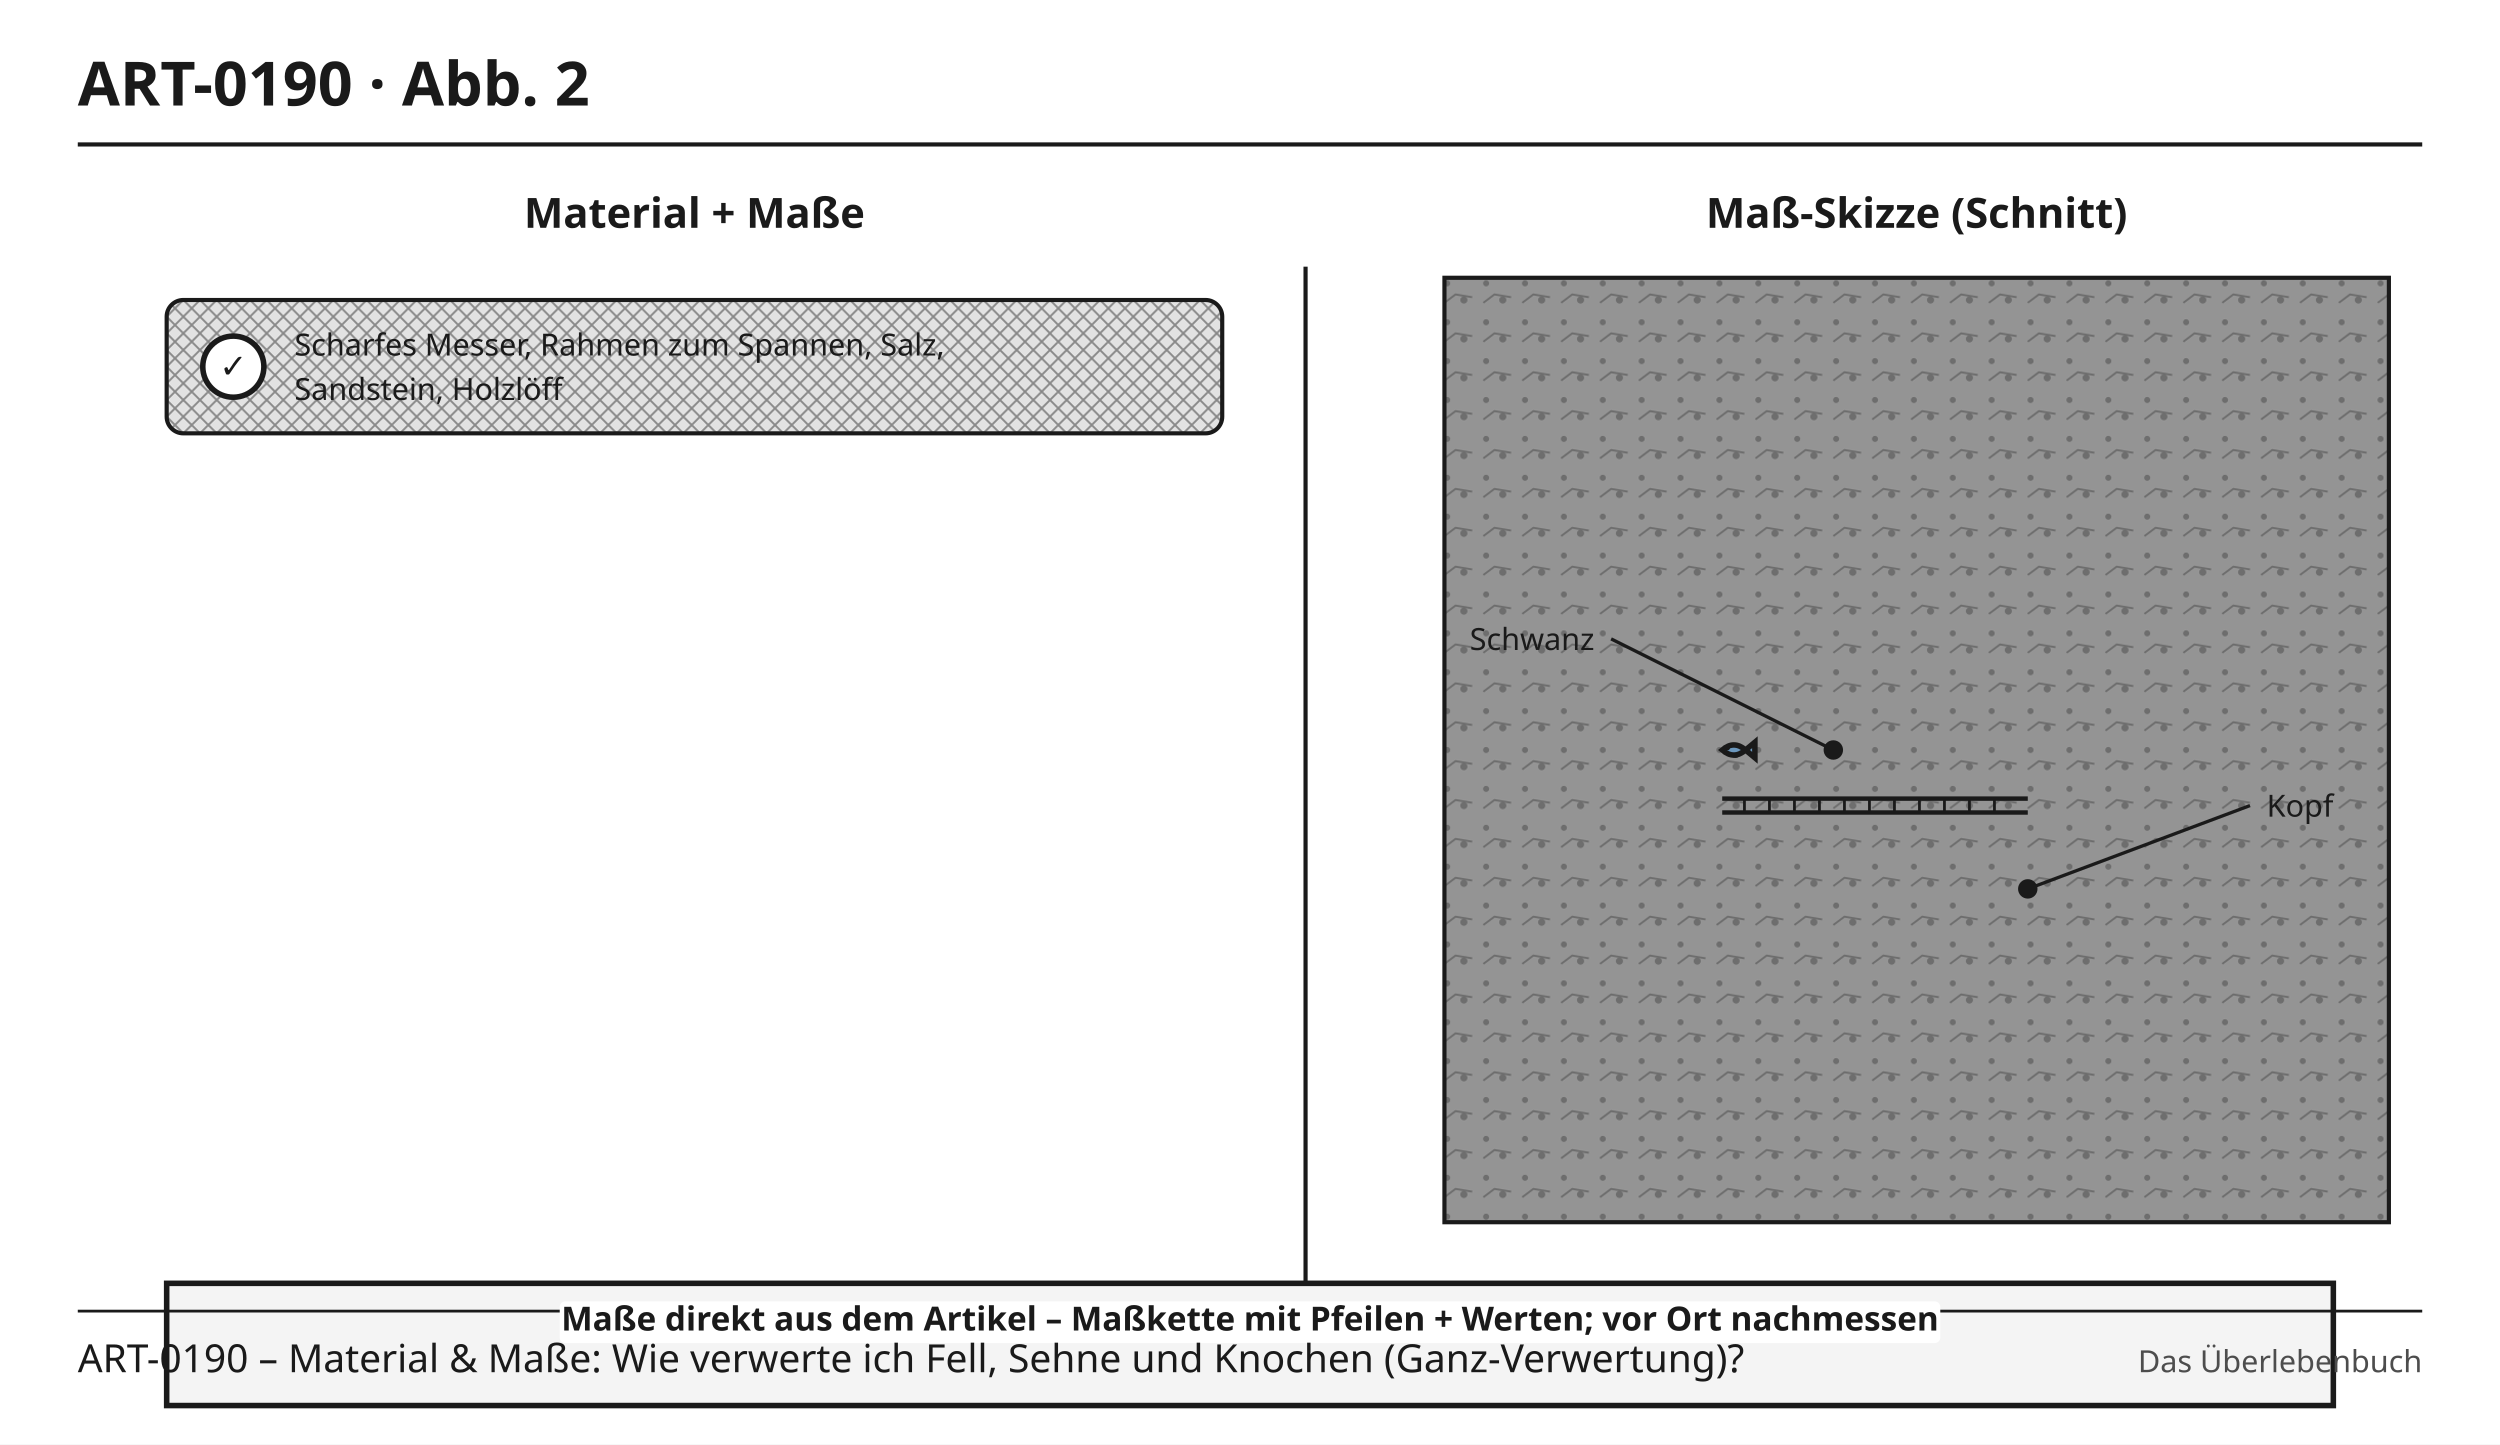
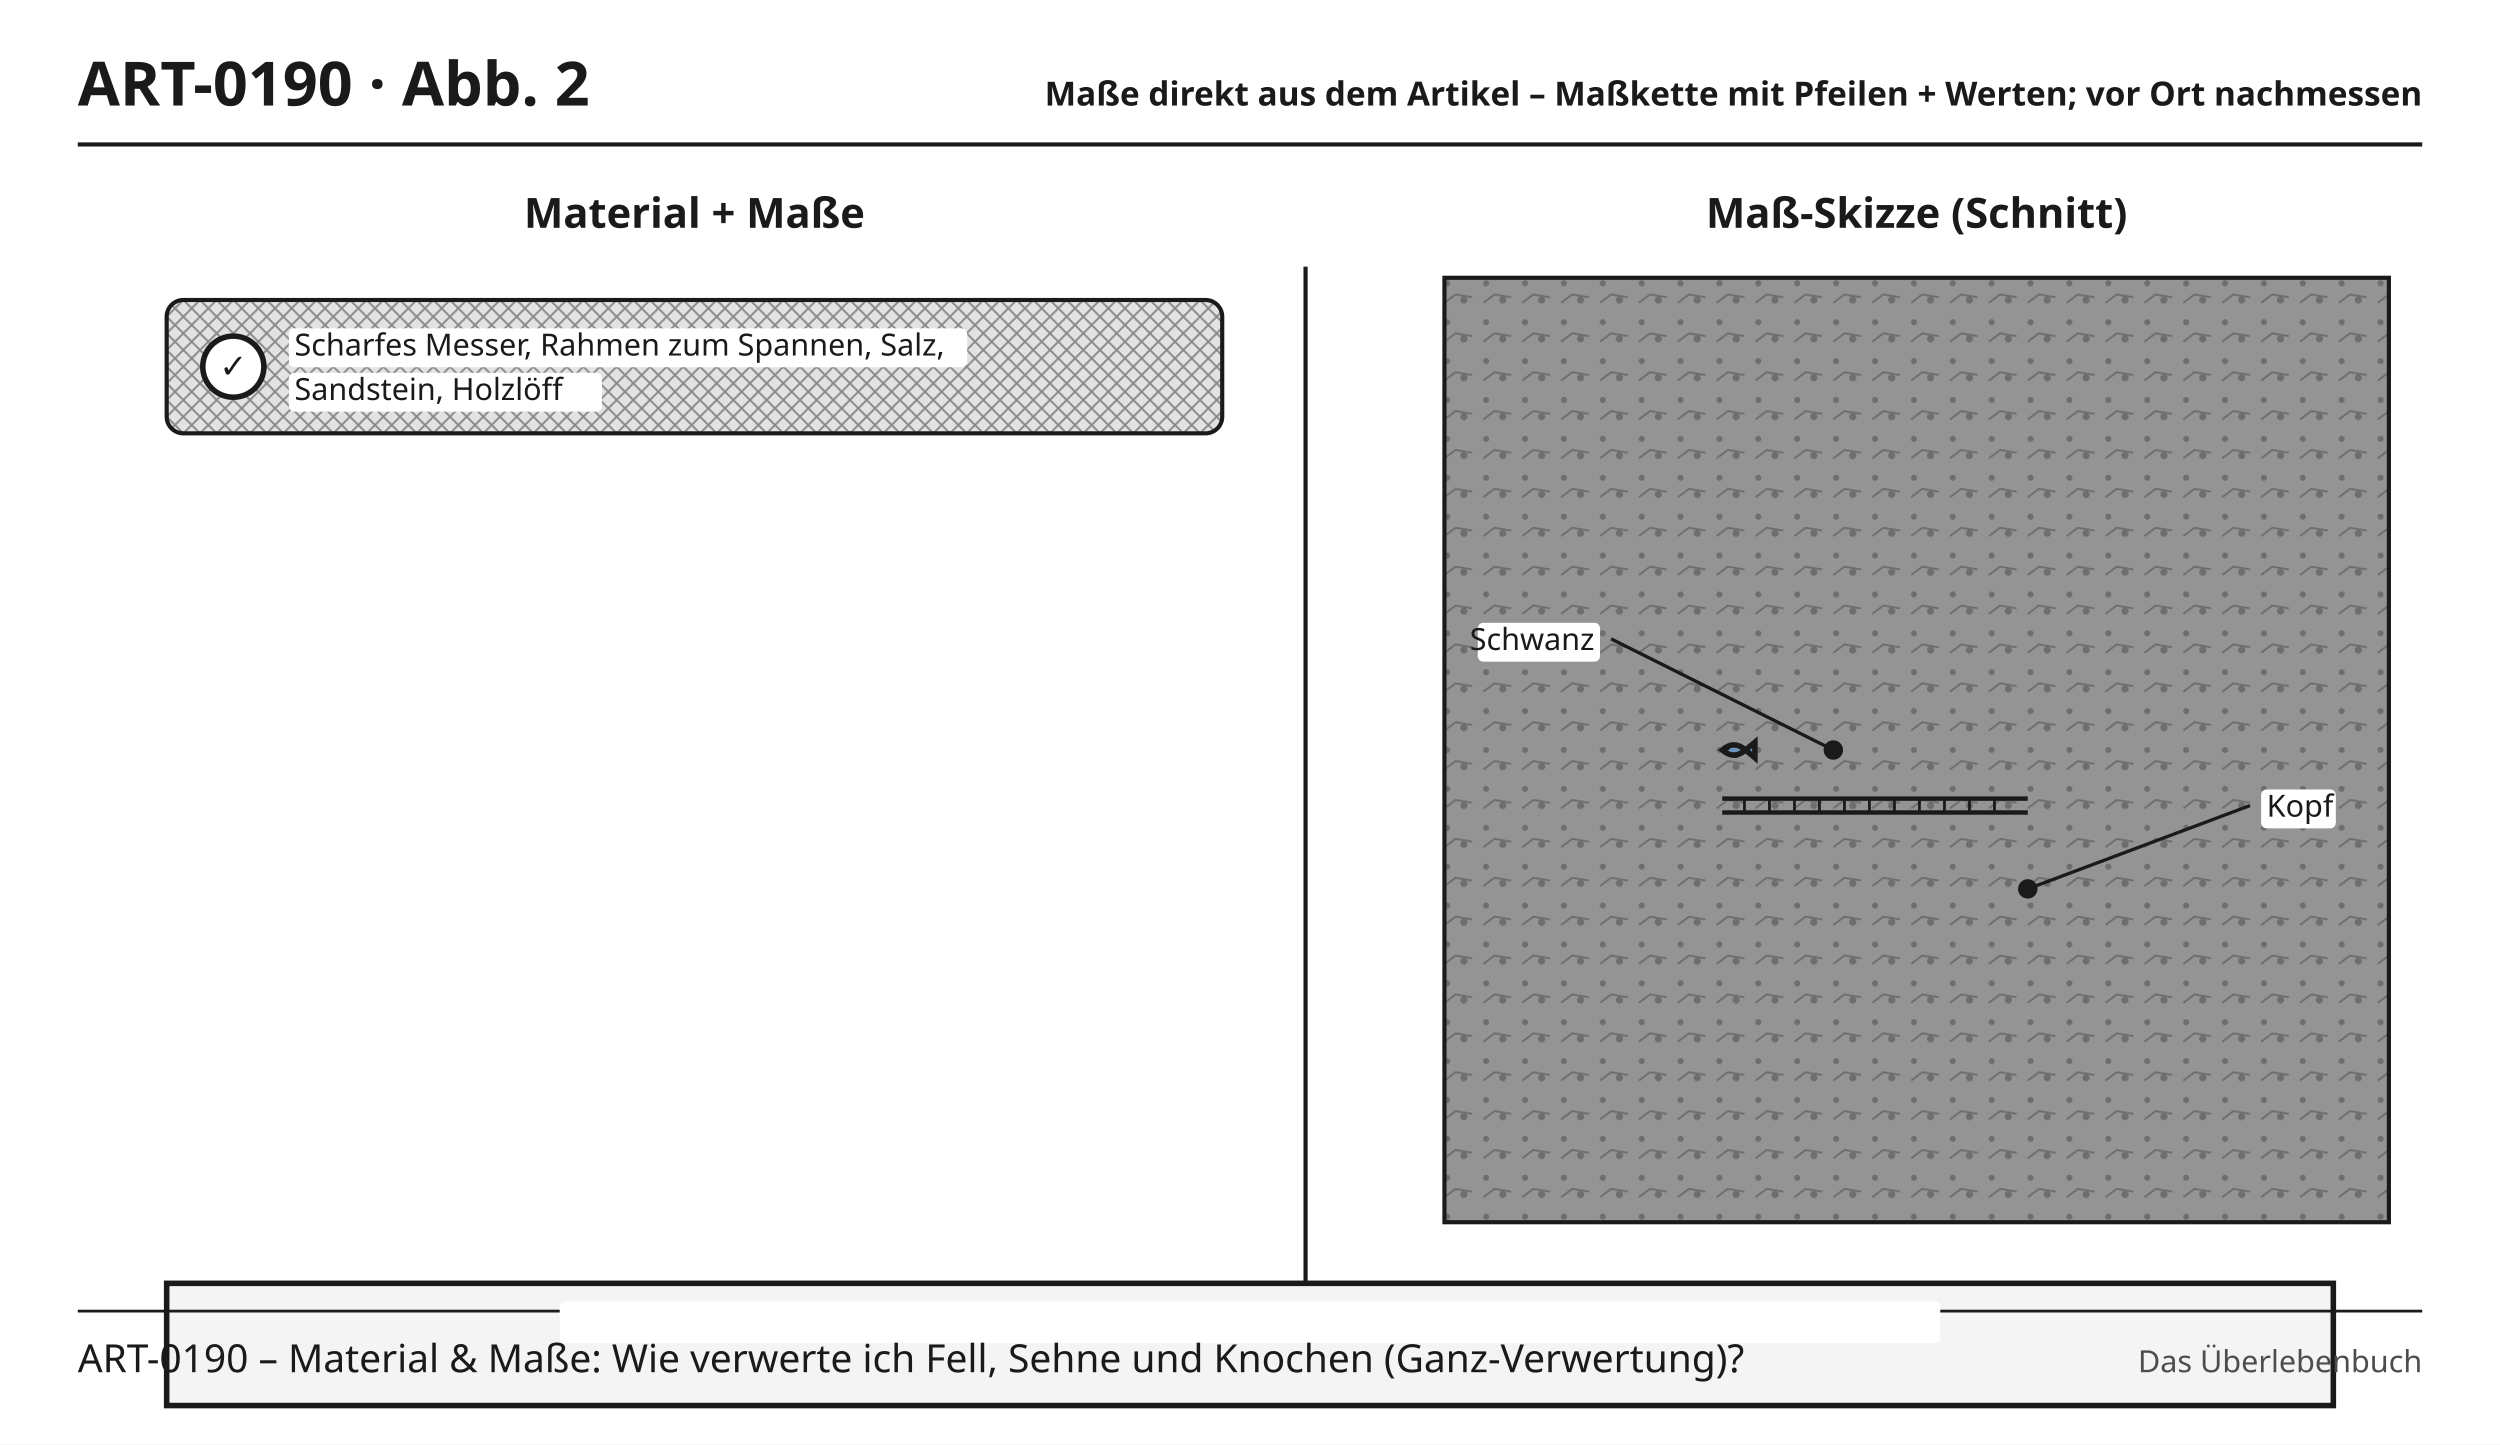
<svg xmlns="http://www.w3.org/2000/svg" viewBox="0 0 900 520" role="img" aria-label="ART-0190 · Abb. 2 – ART-0190 – Material &amp; Maße: Wie verwerte ich Fell, Sehne und Knochen (Ganz-Verwertung)?">
  <defs>
    <marker id="ah" markerWidth="10" markerHeight="8" refX="9" refY="4" orient="auto">
      <path d="M0 0 L10 4 L0 8 z" fill="#1a1a1a" />
    </marker>
    <marker id="ahs" markerWidth="10" markerHeight="8" refX="1" refY="4" orient="auto">
      <path d="M10 0 L0 4 L10 8 z" fill="#1a1a1a" />
    </marker>
    <pattern id="hatch" width="8" height="8" patternTransform="rotate(45)" patternUnits="userSpaceOnUse">
      <line x1="0" y1="0" x2="0" y2="8" stroke="#6e6e6e" stroke-width="1.6" />
    </pattern>
    <pattern id="cross" width="8" height="8" patternUnits="userSpaceOnUse">
      <path d="M0 0 L8 8 M8 0 L0 8" stroke="#8a8a8a" stroke-width="1" />
    </pattern>
    <pattern id="dots" width="7" height="7" patternUnits="userSpaceOnUse">
      <circle cx="2" cy="2" r="1.4" fill="#6e6e6e" />
    </pattern>
    <pattern id="wtr" width="24" height="12" patternUnits="userSpaceOnUse">
      <rect width="24" height="12" fill="#6b97bd" />
      <path d="M0 8 q 6 -5 12 0 t 12 0" fill="none" stroke="#3f6f96" stroke-width="1.4" />
    </pattern>
    <pattern id="wood" width="26" height="10" patternUnits="userSpaceOnUse">
      <rect width="26" height="10" fill="#c19a6b" />
      <path d="M0 3 q 6 -2 13 0 t 13 0 M0 7 q 7 2 13 0 t 13 0" fill="none" stroke="#7a5a3a" stroke-width="0.9" />
    </pattern>
    <pattern id="grass" width="12" height="12" patternUnits="userSpaceOnUse">
      <rect width="12" height="12" fill="#b5d1a0" />
      <path d="M2 12 L4 4 M6 12 L7 2 M10 12 L9 6" stroke="#6e6e6e" stroke-width="0.9" />
    </pattern>
    <pattern id="fabric" width="6" height="6" patternUnits="userSpaceOnUse">
      <rect width="6" height="6" fill="#e2e2e2" />
      <path d="M0 0 L6 6 M6 0 L0 6" stroke="#8a8a8a" stroke-width="0.7" />
    </pattern>
    <pattern id="metal" width="20" height="6" patternUnits="userSpaceOnUse">
      <rect width="20" height="6" fill="#b8bec6" />
      <path d="M0 1.5 h20 M0 4.5 h20" stroke="#6e747e" stroke-width="0.7" />
    </pattern>
    <pattern id="stone" width="14" height="14" patternUnits="userSpaceOnUse">
      <rect width="14" height="14" fill="#949494" />
      <circle cx="3" cy="4" r="1.1" fill="#6e6e6e" />
      <circle cx="9" cy="10" r="1.3" fill="#6e6e6e" />
      <path d="M2 11 L6 8 L12 9" stroke="#6e6e6e" stroke-width="0.7" fill="none" />
    </pattern>
  </defs>
  <rect x="0" y="0" width="900" height="520" fill="#ffffff" />
  <line x1="28" y1="52" x2="872" y2="52" stroke="#1a1a1a" stroke-width="1.5" />
  <rect x="60" y="108" width="380" height="48" fill="url(#fabric)" stroke="#1a1a1a" stroke-width="1.5" rx="6" />
  <circle cx="84" cy="132" r="11" fill="#ffffff" stroke="#1a1a1a" stroke-width="2" />
  <line x1="470" y1="96" x2="470" y2="470" stroke="#1a1a1a" stroke-width="1.5" />
  <rect x="520" y="100" width="340" height="340" fill="url(#stone)" stroke="#1a1a1a" stroke-width="1.5" />
  <path d="M620 270 q 4.2 -3.64 8.4 0 q -4.2 3.64 -8.4 0 Z" fill="#6b97bd" stroke="#1a1a1a" stroke-width="2" />
  <path d="M628.4 270 L631.76 267.2 L631.76 272.8 Z" fill="#6b97bd" stroke="#1a1a1a" stroke-width="2" />
  <circle cx="621.96" cy="269.3" r="0.56" fill="#1a1a1a" stroke="#1a1a1a" stroke-width="0.5" />
  <path d="M623.36 267.76 q 1.12 0.84 2.24 0" fill="none" stroke="#1a1a1a" stroke-width="0.9" />
  <path d="M623.64 271.96 q 1.12 0.84 2.24 0" fill="none" stroke="#1a1a1a" stroke-width="0.9" />
  <path d="M620 292.5 L730 292.5" fill="none" stroke="#1a1a1a" stroke-width="1.6" />
  <path d="M620 287.5 L730 287.5" fill="none" stroke="#1a1a1a" stroke-width="1.6" />
  <line x1="628" y1="292.5" x2="628" y2="287.5" stroke="#1a1a1a" stroke-width="1" />
  <line x1="637" y1="292.5" x2="637" y2="287.5" stroke="#1a1a1a" stroke-width="1" />
  <line x1="646" y1="292.5" x2="646" y2="287.5" stroke="#1a1a1a" stroke-width="1" />
  <line x1="655" y1="292.5" x2="655" y2="287.5" stroke="#1a1a1a" stroke-width="1" />
  <line x1="664" y1="292.5" x2="664" y2="287.5" stroke="#1a1a1a" stroke-width="1" />
  <line x1="673" y1="292.5" x2="673" y2="287.5" stroke="#1a1a1a" stroke-width="1" />
  <line x1="682" y1="292.5" x2="682" y2="287.5" stroke="#1a1a1a" stroke-width="1" />
  <line x1="691" y1="292.5" x2="691" y2="287.5" stroke="#1a1a1a" stroke-width="1" />
  <line x1="700" y1="292.5" x2="700" y2="287.5" stroke="#1a1a1a" stroke-width="1" />
  <line x1="709" y1="292.5" x2="709" y2="287.5" stroke="#1a1a1a" stroke-width="1" />
  <line x1="718" y1="292.5" x2="718" y2="287.5" stroke="#1a1a1a" stroke-width="1" />
  <circle cx="660" cy="270" r="3.5" fill="#1a1a1a" stroke="none" />
  <line x1="660" y1="270" x2="580" y2="230" stroke="#1a1a1a" stroke-width="1.2" />
  <circle cx="730" cy="320" r="3.5" fill="#1a1a1a" stroke="none" />
  <line x1="730" y1="320" x2="810" y2="290" stroke="#1a1a1a" stroke-width="1.2" />
  <rect x="60" y="462" width="780" height="44" fill="#f4f4f4" stroke="#1a1a1a" stroke-width="2" />
  <line x1="28" y1="472" x2="872" y2="472" stroke="#1a1a1a" stroke-width="1" />
+   <rect x="26.0" y="20.0" width="198.5" height="25.0" fill="#ffffff" rx="2" data-halo="1" />
  <text x="28" y="38" font-family="sans-serif" font-size="22" text-anchor="start" font-weight="bold" fill="#1a1a1a">ART-0190 · Abb. 2</text>
+   <rect x="189.5" y="69.2" width="121.0" height="18.0" fill="#ffffff" rx="2" data-halo="1" />
  <text x="250" y="82" font-family="sans-serif" font-size="15" text-anchor="middle" font-weight="bold" fill="#1a1a1a">Material + Maße</text>
+   <rect x="78.9" y="125.5" width="10.2" height="15.0" fill="#ffffff" rx="2" data-halo="1" />
  <text x="84" y="136" font-family="sans-serif" font-size="12" text-anchor="middle" font-weight="bold" fill="#1a1a1a">✓</text>
+   <rect x="104.0" y="118.2" width="244.2" height="14.0" fill="#ffffff" rx="2" data-halo="1" />
  <text x="106" y="128" font-family="sans-serif" font-size="11" text-anchor="start" font-weight="normal" fill="#1a1a1a">Scharfes Messer, Rahmen zum Spannen, Salz,</text>
+   <rect x="104.0" y="134.2" width="112.7" height="14.0" fill="#ffffff" rx="2" data-halo="1" />
  <text x="106" y="144" font-family="sans-serif" font-size="11" text-anchor="start" font-weight="normal" fill="#1a1a1a">Sandstein, Holzlöff</text>
  <text x="690" y="82" font-family="sans-serif" font-size="15" text-anchor="middle" font-weight="bold" fill="#1a1a1a">Maß-Skizze (Schnitt)</text>
+   <rect x="532.0" y="224.2" width="44.0" height="14.0" fill="#ffffff" rx="2" data-halo="1" />
  <text x="574" y="234" font-family="sans-serif" font-size="11" text-anchor="end" font-weight="normal" fill="#1a1a1a">Schwanz</text>
+   <rect x="814.0" y="284.2" width="26.9" height="14.0" fill="#ffffff" rx="2" data-halo="1" />
  <text x="816" y="294" font-family="sans-serif" font-size="11" text-anchor="start" font-weight="normal" fill="#1a1a1a">Kopf</text>
  <rect x="201.5" y="468.5" width="497.0" height="15.0" fill="#ffffff" rx="2" data-halo="1" />
-   <text x="450" y="479.0" font-family="sans-serif" font-size="12" text-anchor="middle" font-weight="bold" fill="#1a1a1a">Maße direkt aus dem Artikel – Maßkette mit Pfeilen + Werten; vor Ort nachmessen</text>
+   <text x="872" y="38" font-family="sans-serif" font-size="12" text-anchor="end" font-weight="bold" fill="#1a1a1a">Maße direkt aus dem Artikel – Maßkette mit Pfeilen + Werten; vor Ort nachmessen</text>
  <text x="28" y="494" font-family="sans-serif" font-size="14" text-anchor="start" font-weight="normal" fill="#1a1a1a">ART-0190 – Material &amp; Maße: Wie verwerte ich Fell, Sehne und Knochen (Ganz-Verwertung)?</text>
  <text x="872" y="494" font-family="sans-serif" font-size="11" text-anchor="end" font-weight="normal" fill="#4d4d4d">Das Überlebenbuch</text>
</svg>
